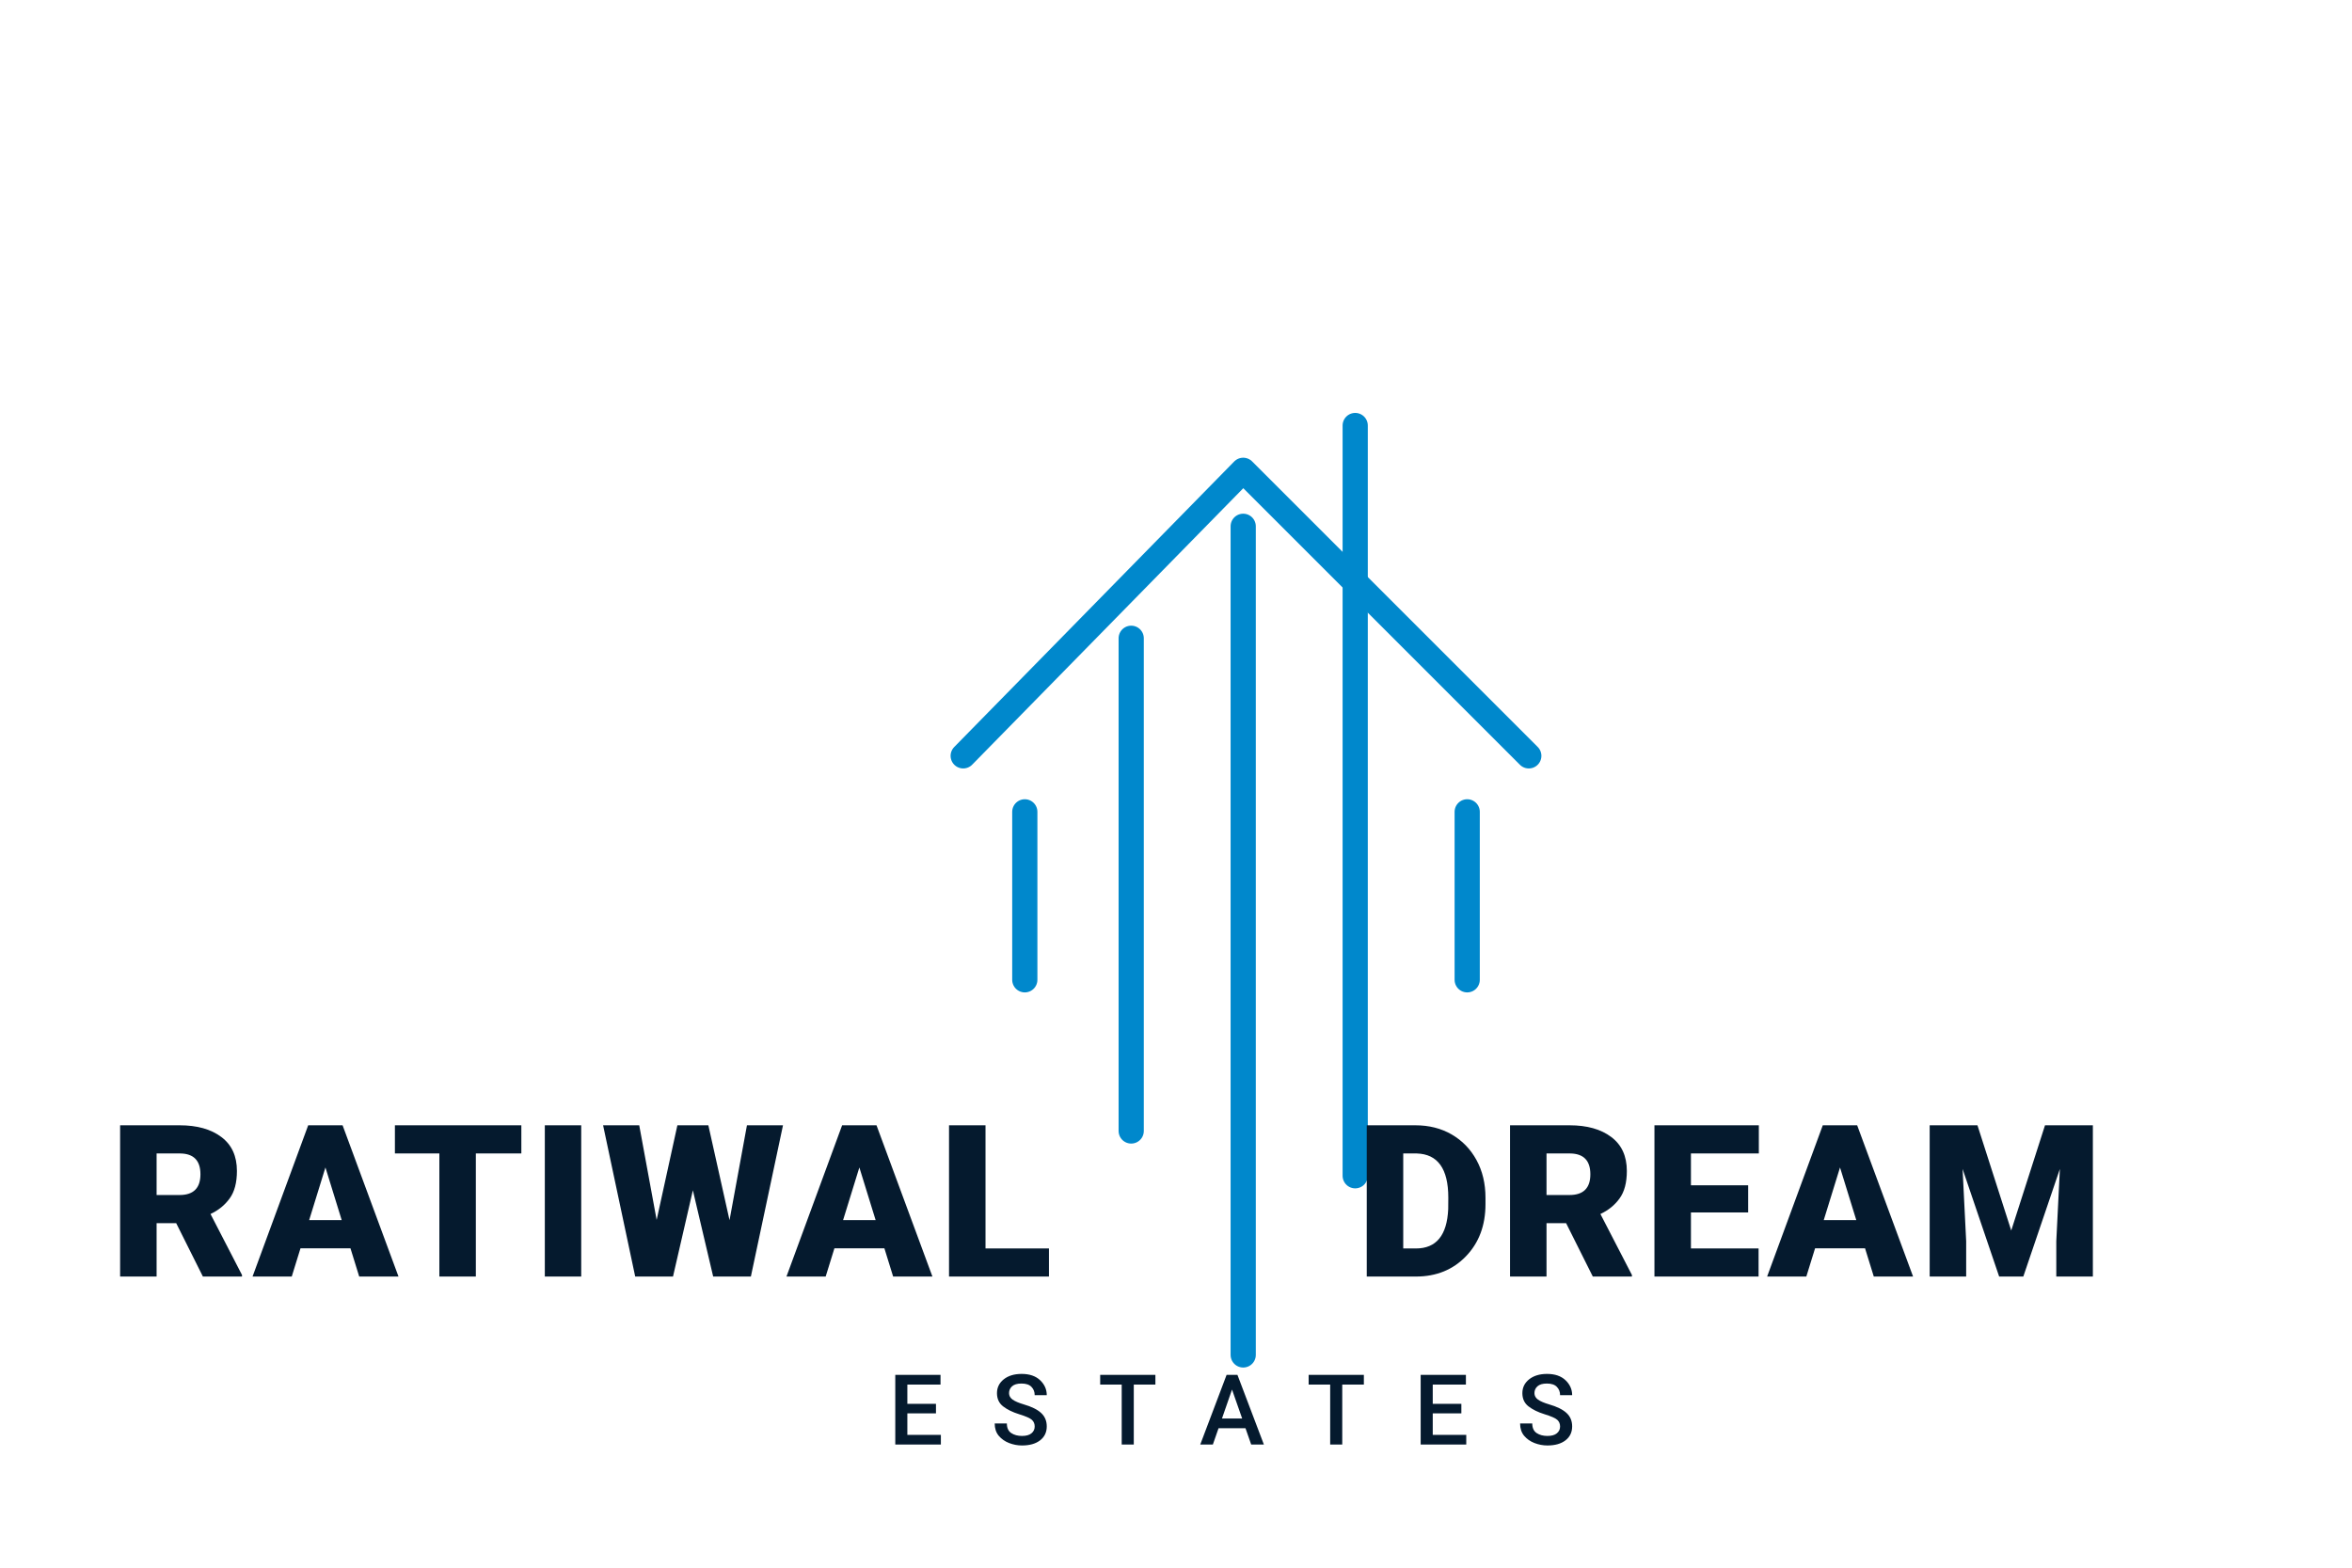
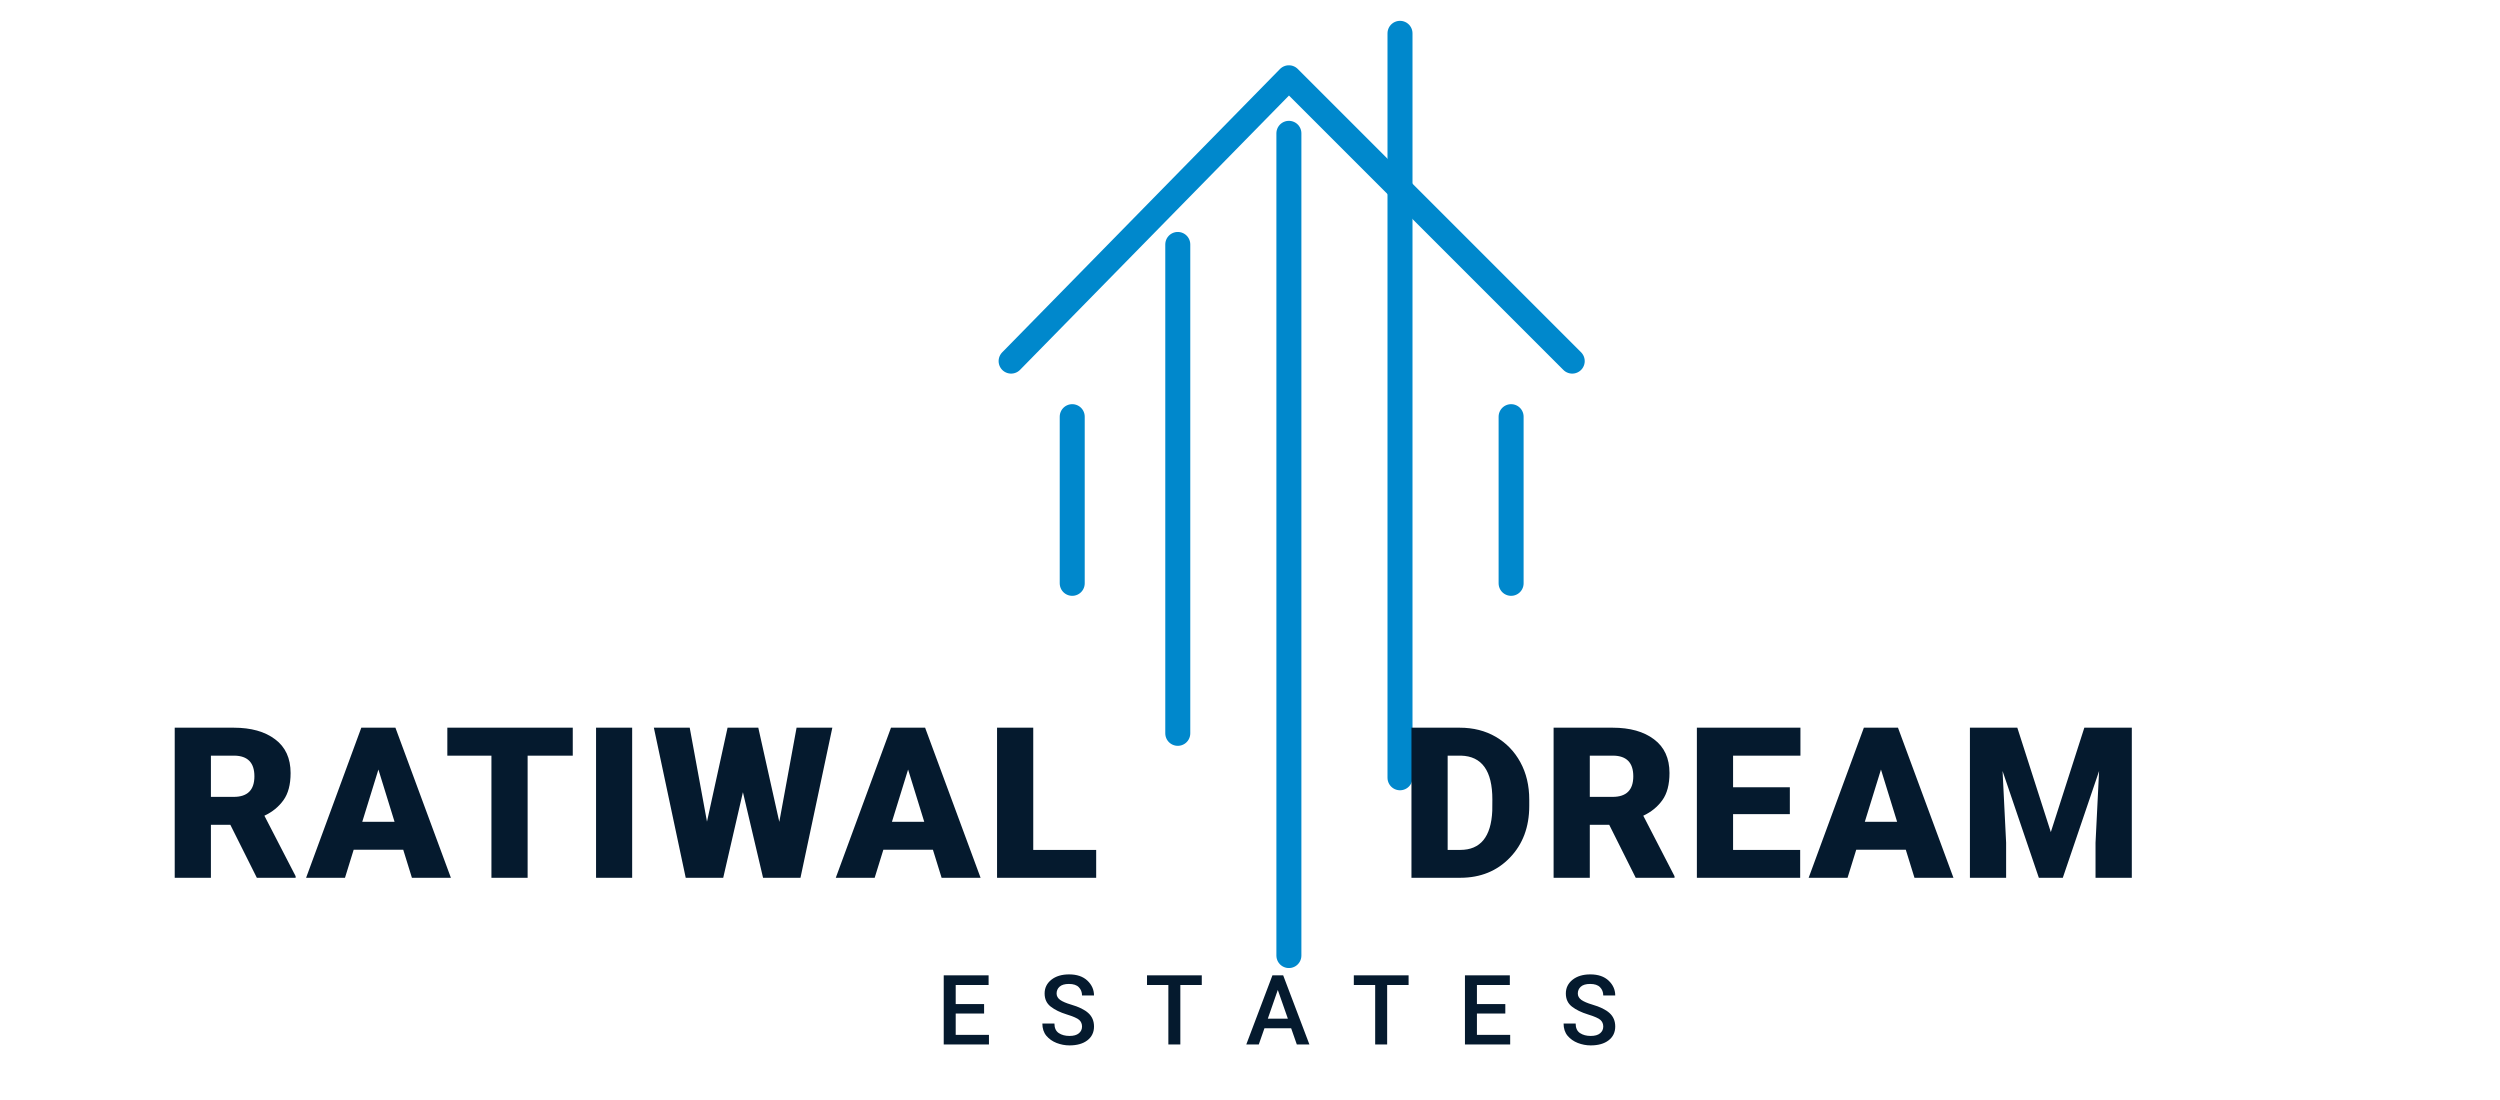
- <svg xmlns="http://www.w3.org/2000/svg" viewBox="0 0 420 280" role="img" aria-label="Ratiwal Dream Estates Logo">
+ <svg xmlns="http://www.w3.org/2000/svg" viewBox="-10 70 450 198" role="img" aria-label="Ratiwal Dream Estates Logo">
  <defs>
    <style>
      .brand-bold {
        font-family: -apple-system, BlinkMacSystemFont, "Montserrat", "Segoe UI", Roboto, "Helvetica Neue", Arial, sans-serif;
        font-weight: 800;
        font-size: 38px;
        letter-spacing: 1px;
      }
      .brand-sub {
        font-family: -apple-system, BlinkMacSystemFont, "Montserrat", "Segoe UI", Roboto, "Helvetica Neue", Arial, sans-serif;
        font-weight: 500;
        font-size: 17.5px;
        letter-spacing: 8.5px;
      }
    </style>
  </defs>
  <g fill="none" stroke="#0088cc" stroke-width="4.5" stroke-linecap="round" stroke-linejoin="round">
    <path d="M 172 135 L 222 84 L 273 135" />
    <line x1="183" y1="145" x2="183" y2="175" />
    <line x1="202" y1="114" x2="202" y2="202" />
    <line x1="222" y1="94" x2="222" y2="242" />
    <line x1="242" y1="76" x2="242" y2="210" />
    <line x1="262" y1="145" x2="262" y2="175" />
  </g>
  <g fill="#051a2e">
    <text x="188" y="228" class="brand-bold" text-anchor="end">RATIWAL</text>
    <text x="242" y="228" class="brand-bold" text-anchor="start">DREAM</text>
    <text x="220" y="258" class="brand-sub" text-anchor="middle">ESTATES</text>
  </g>
</svg>
